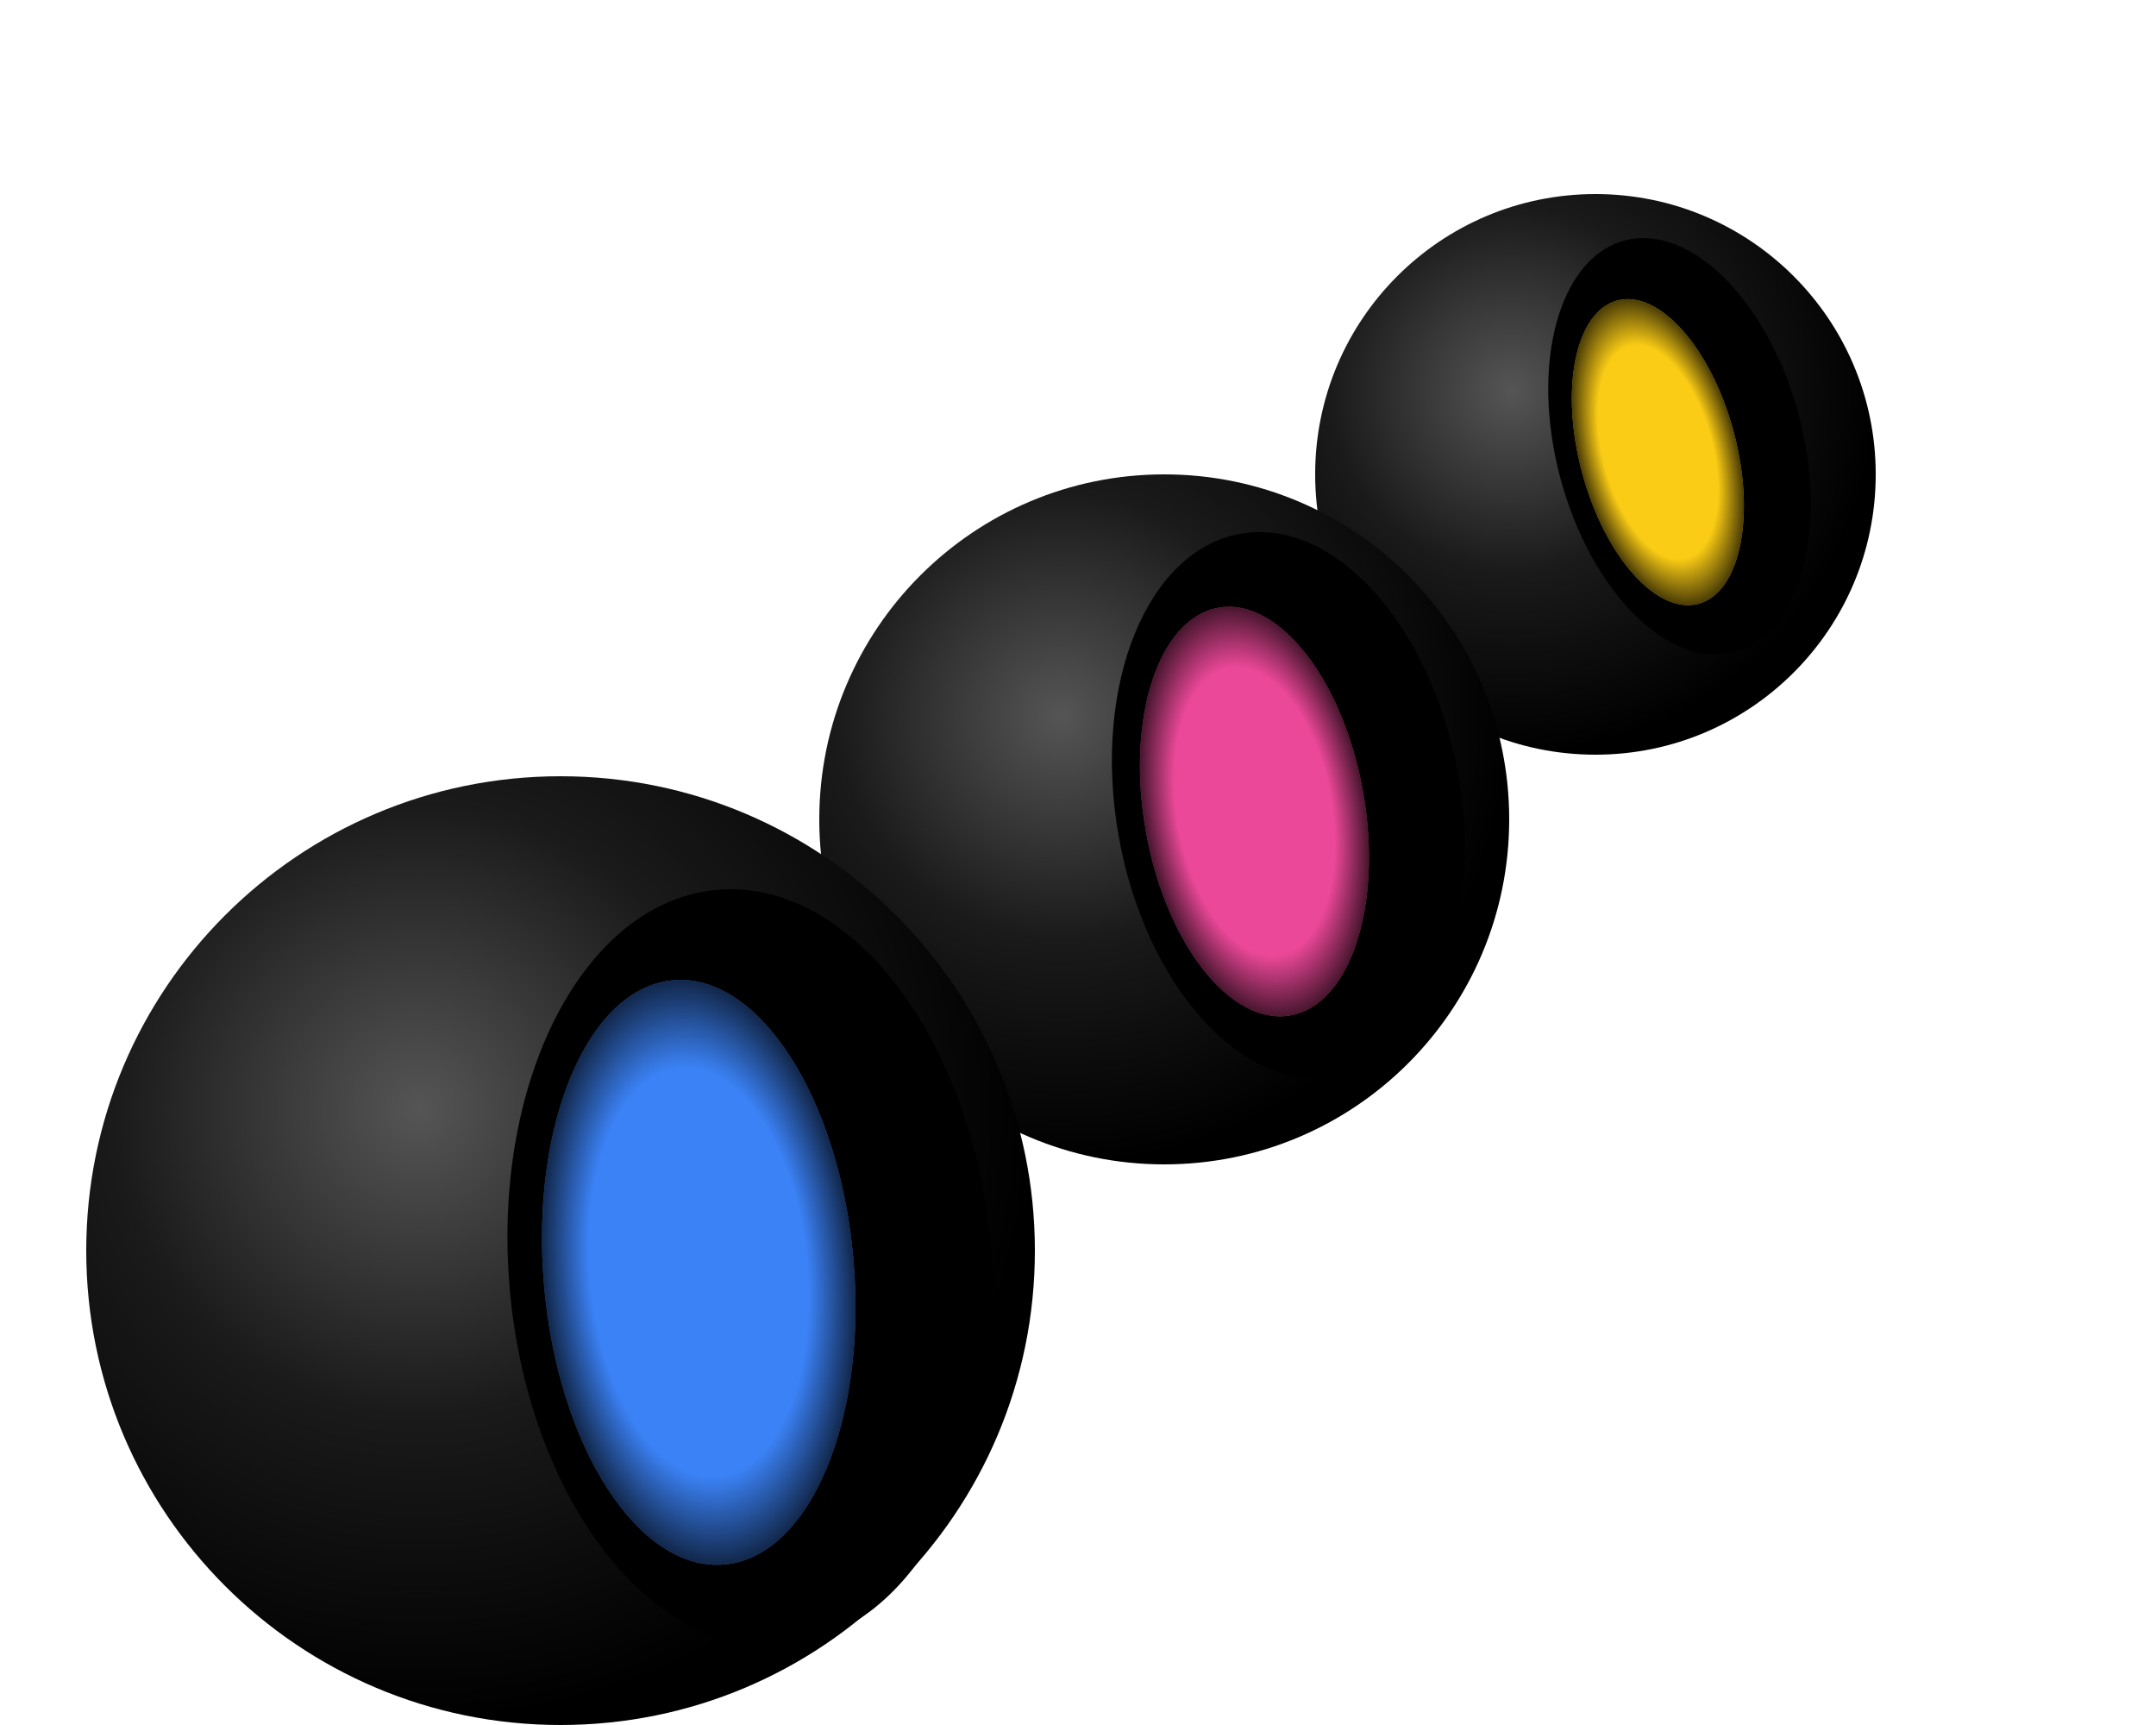
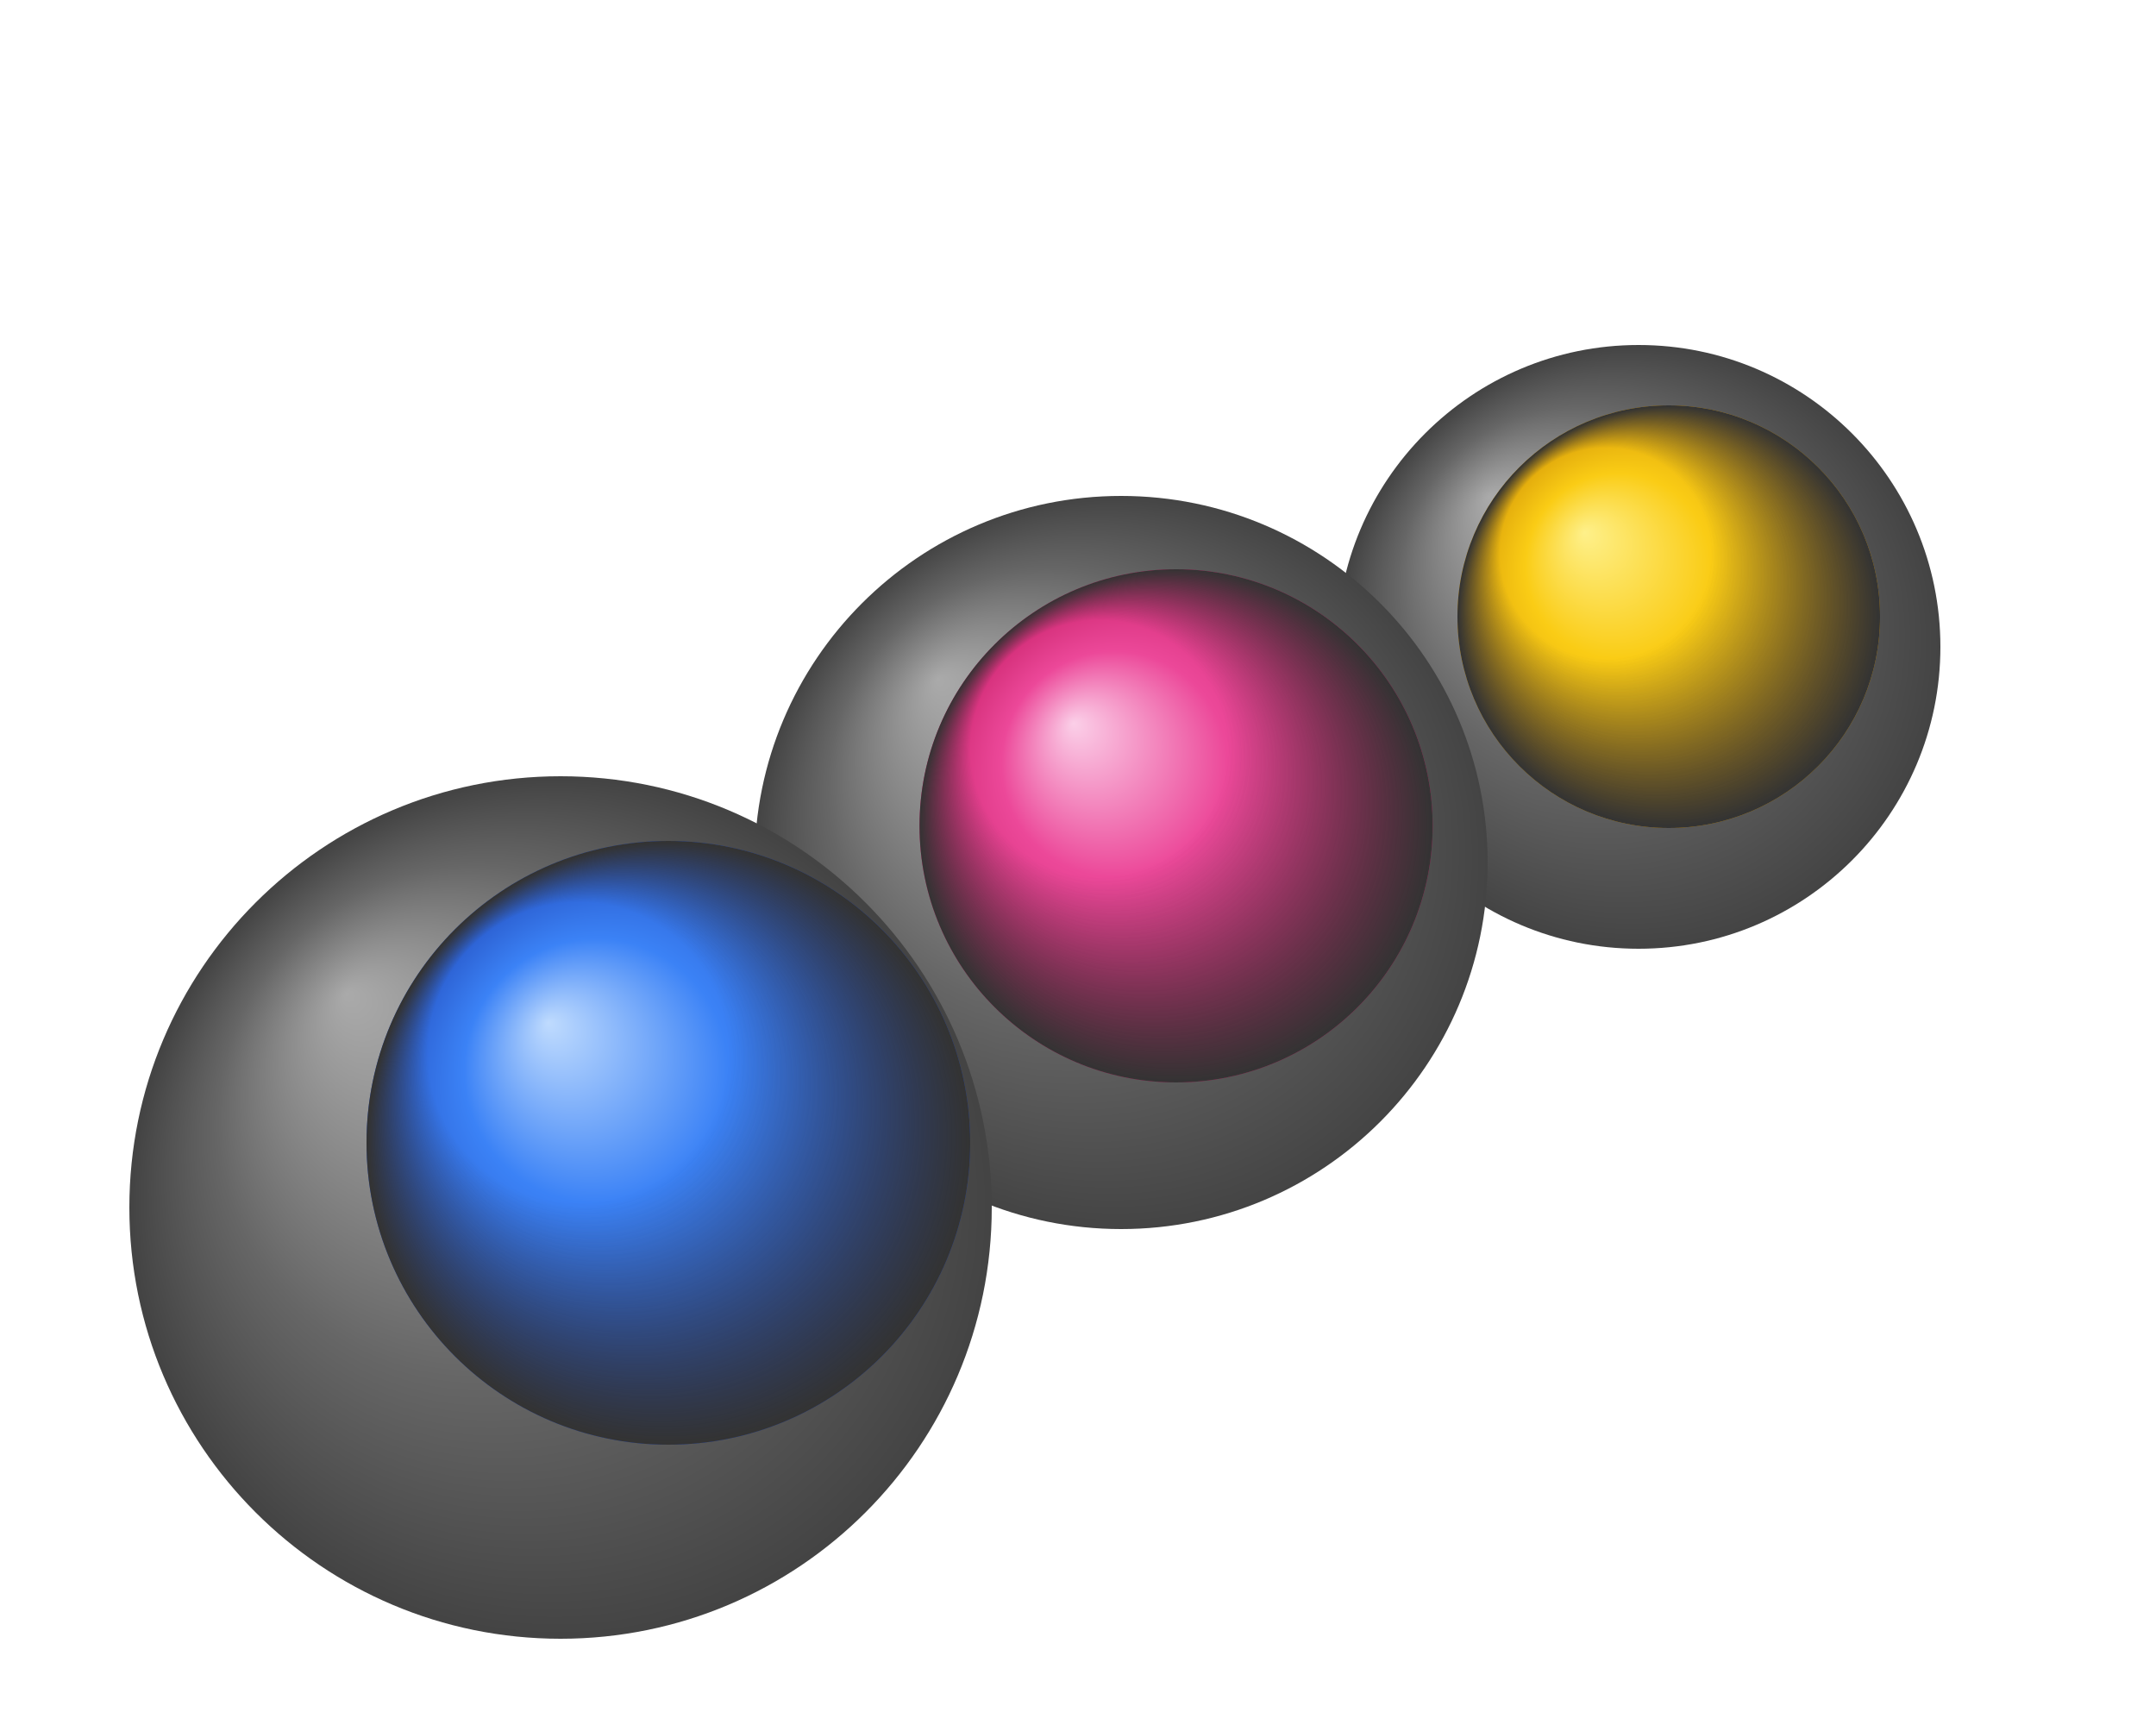
- <svg xmlns="http://www.w3.org/2000/svg" width="400" height="320" viewBox="0 0 250 200">
+ <svg xmlns="http://www.w3.org/2000/svg" width="500" height="400" viewBox="0 0 500 400">
  <defs>
-     <radialGradient id="bodyGrad" cx="35%" cy="35%" r="65%">
-       <stop offset="0%" style="stop-color:#555555" />
-       <stop offset="50%" style="stop-color:#1a1a1a" />
-       <stop offset="100%" style="stop-color:#000000" />
+     <radialGradient id="sphereBody" cx="50%" cy="50%" r="50%" fx="25%" fy="25%">
+       <stop offset="0%" style="stop-color:#aaaaaa" />
+       <stop offset="60%" style="stop-color:#666666" />
+       <stop offset="100%" style="stop-color:#444444" />
    </radialGradient>
-     <radialGradient id="innerShadow" cx="50%" cy="50%" r="50%">
-       <stop offset="70%" style="stop-color:#000; stop-opacity:0" />
-       <stop offset="100%" style="stop-color:#000; stop-opacity:0.7" />
+     <radialGradient id="innerBezelShadow" cx="50%" cy="50%" r="50%" fx="20%" fy="20%">
+       <stop offset="50%" style="stop-color:#333333; stop-opacity:0" />
+       <stop offset="90%" style="stop-color:#333333; stop-opacity:0.8" />
+       <stop offset="100%" style="stop-color:#333333; stop-opacity:1" />
+     </radialGradient>
+     <radialGradient id="lightYellow" cx="50%" cy="50%" r="55%" fx="30%" fy="30%">
+       <stop offset="0%" style="stop-color:#fef08a" />
+       <stop offset="40%" style="stop-color:#facc15" />
+       <stop offset="100%" style="stop-color:#ca8a04" />
+     </radialGradient>
+     <radialGradient id="lightPink" cx="50%" cy="50%" r="55%" fx="30%" fy="30%">
+       <stop offset="0%" style="stop-color:#fbcfe8" />
+       <stop offset="40%" style="stop-color:#ec4899" />
+       <stop offset="100%" style="stop-color:#be185d" />
+     </radialGradient>
+     <radialGradient id="lightBlue" cx="50%" cy="50%" r="55%" fx="30%" fy="30%">
+       <stop offset="0%" style="stop-color:#bfdbfe" />
+       <stop offset="40%" style="stop-color:#3b82f6" />
+       <stop offset="100%" style="stop-color:#1e40af" />
    </radialGradient>
  </defs>
-   <g transform="translate(185, 55) scale(0.65)">
-     <circle cx="0" cy="0" r="50" fill="url(#bodyGrad)" />
-     <g transform="translate(15, -5) rotate(-15)">
-       <ellipse cx="0" cy="0" rx="22" ry="38" fill="#000" />
-       <ellipse cx="-4" cy="0" rx="14" ry="28" fill="#facc15" />
-       <ellipse cx="-4" cy="0" rx="14" ry="28" fill="url(#innerShadow)" />
-     </g>
+   <g transform="translate(380, 150) scale(0.7)">
+     <circle cx="0" cy="0" r="100" fill="url(#sphereBody)" />
+     <circle cx="10" cy="-10" r="70" fill="url(#lightYellow)" />
+     <circle cx="10" cy="-10" r="70" fill="url(#innerBezelShadow)" />
  </g>
-   <g transform="translate(135, 95) scale(0.8)">
-     <circle cx="0" cy="0" r="50" fill="url(#bodyGrad)" />
-     <g transform="translate(18, -2) rotate(-10)">
-       <ellipse cx="0" cy="0" rx="25" ry="40" fill="#000" />
-       <ellipse cx="-5" cy="0" rx="16" ry="30" fill="#ec4899" />
-       <ellipse cx="-5" cy="0" rx="16" ry="30" fill="url(#innerShadow)" />
-     </g>
+   <g transform="translate(260, 200) scale(0.85)">
+     <circle cx="0" cy="0" r="100" fill="url(#sphereBody)" />
+     <circle cx="15" cy="-10" r="70" fill="url(#lightPink)" />
+     <circle cx="15" cy="-10" r="70" fill="url(#innerBezelShadow)" />
  </g>
-   <g transform="translate(65, 145)">
-     <circle cx="0" cy="0" r="55" fill="url(#bodyGrad)" />
-     <g transform="translate(22, 2) rotate(-5)">
-       <ellipse cx="0" cy="0" rx="28" ry="44" fill="#000" />
-       <ellipse cx="-6" cy="0" rx="18" ry="34" fill="#3b82f6" />
-       <ellipse cx="-6" cy="0" rx="18" ry="34" fill="url(#innerShadow)" />
-     </g>
+   <g transform="translate(130, 280) scale(1.0)">
+     <circle cx="0" cy="0" r="100" fill="url(#sphereBody)" />
+     <circle cx="25" cy="-15" r="70" fill="url(#lightBlue)" />
+     <circle cx="25" cy="-15" r="70" fill="url(#innerBezelShadow)" />
  </g>
</svg>
